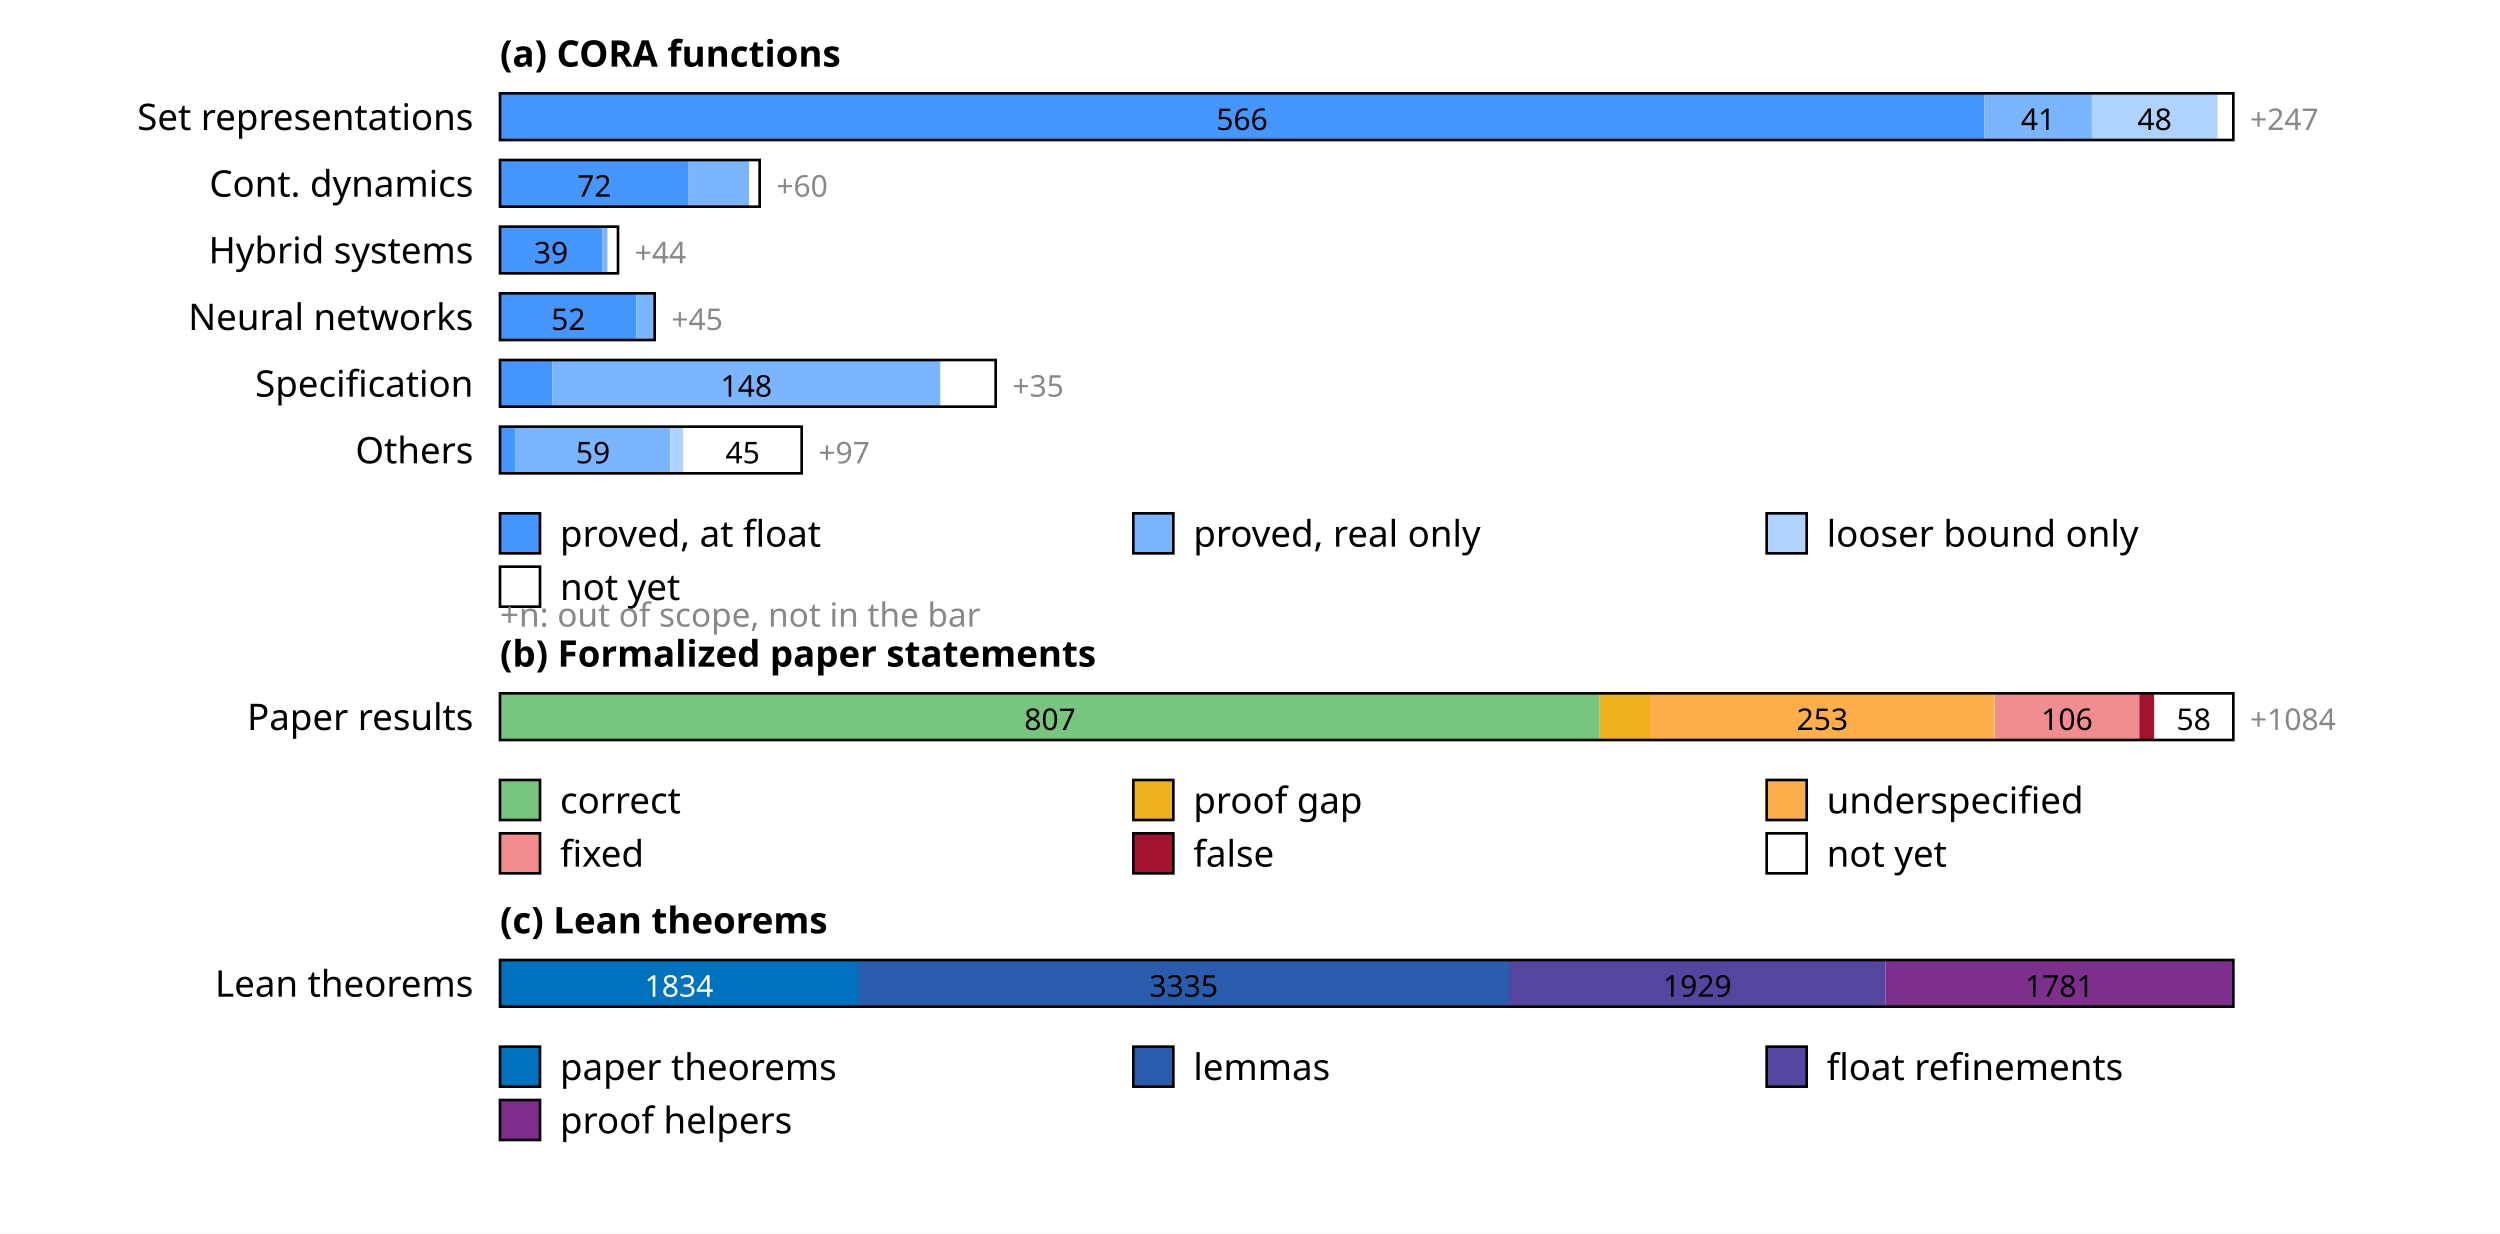
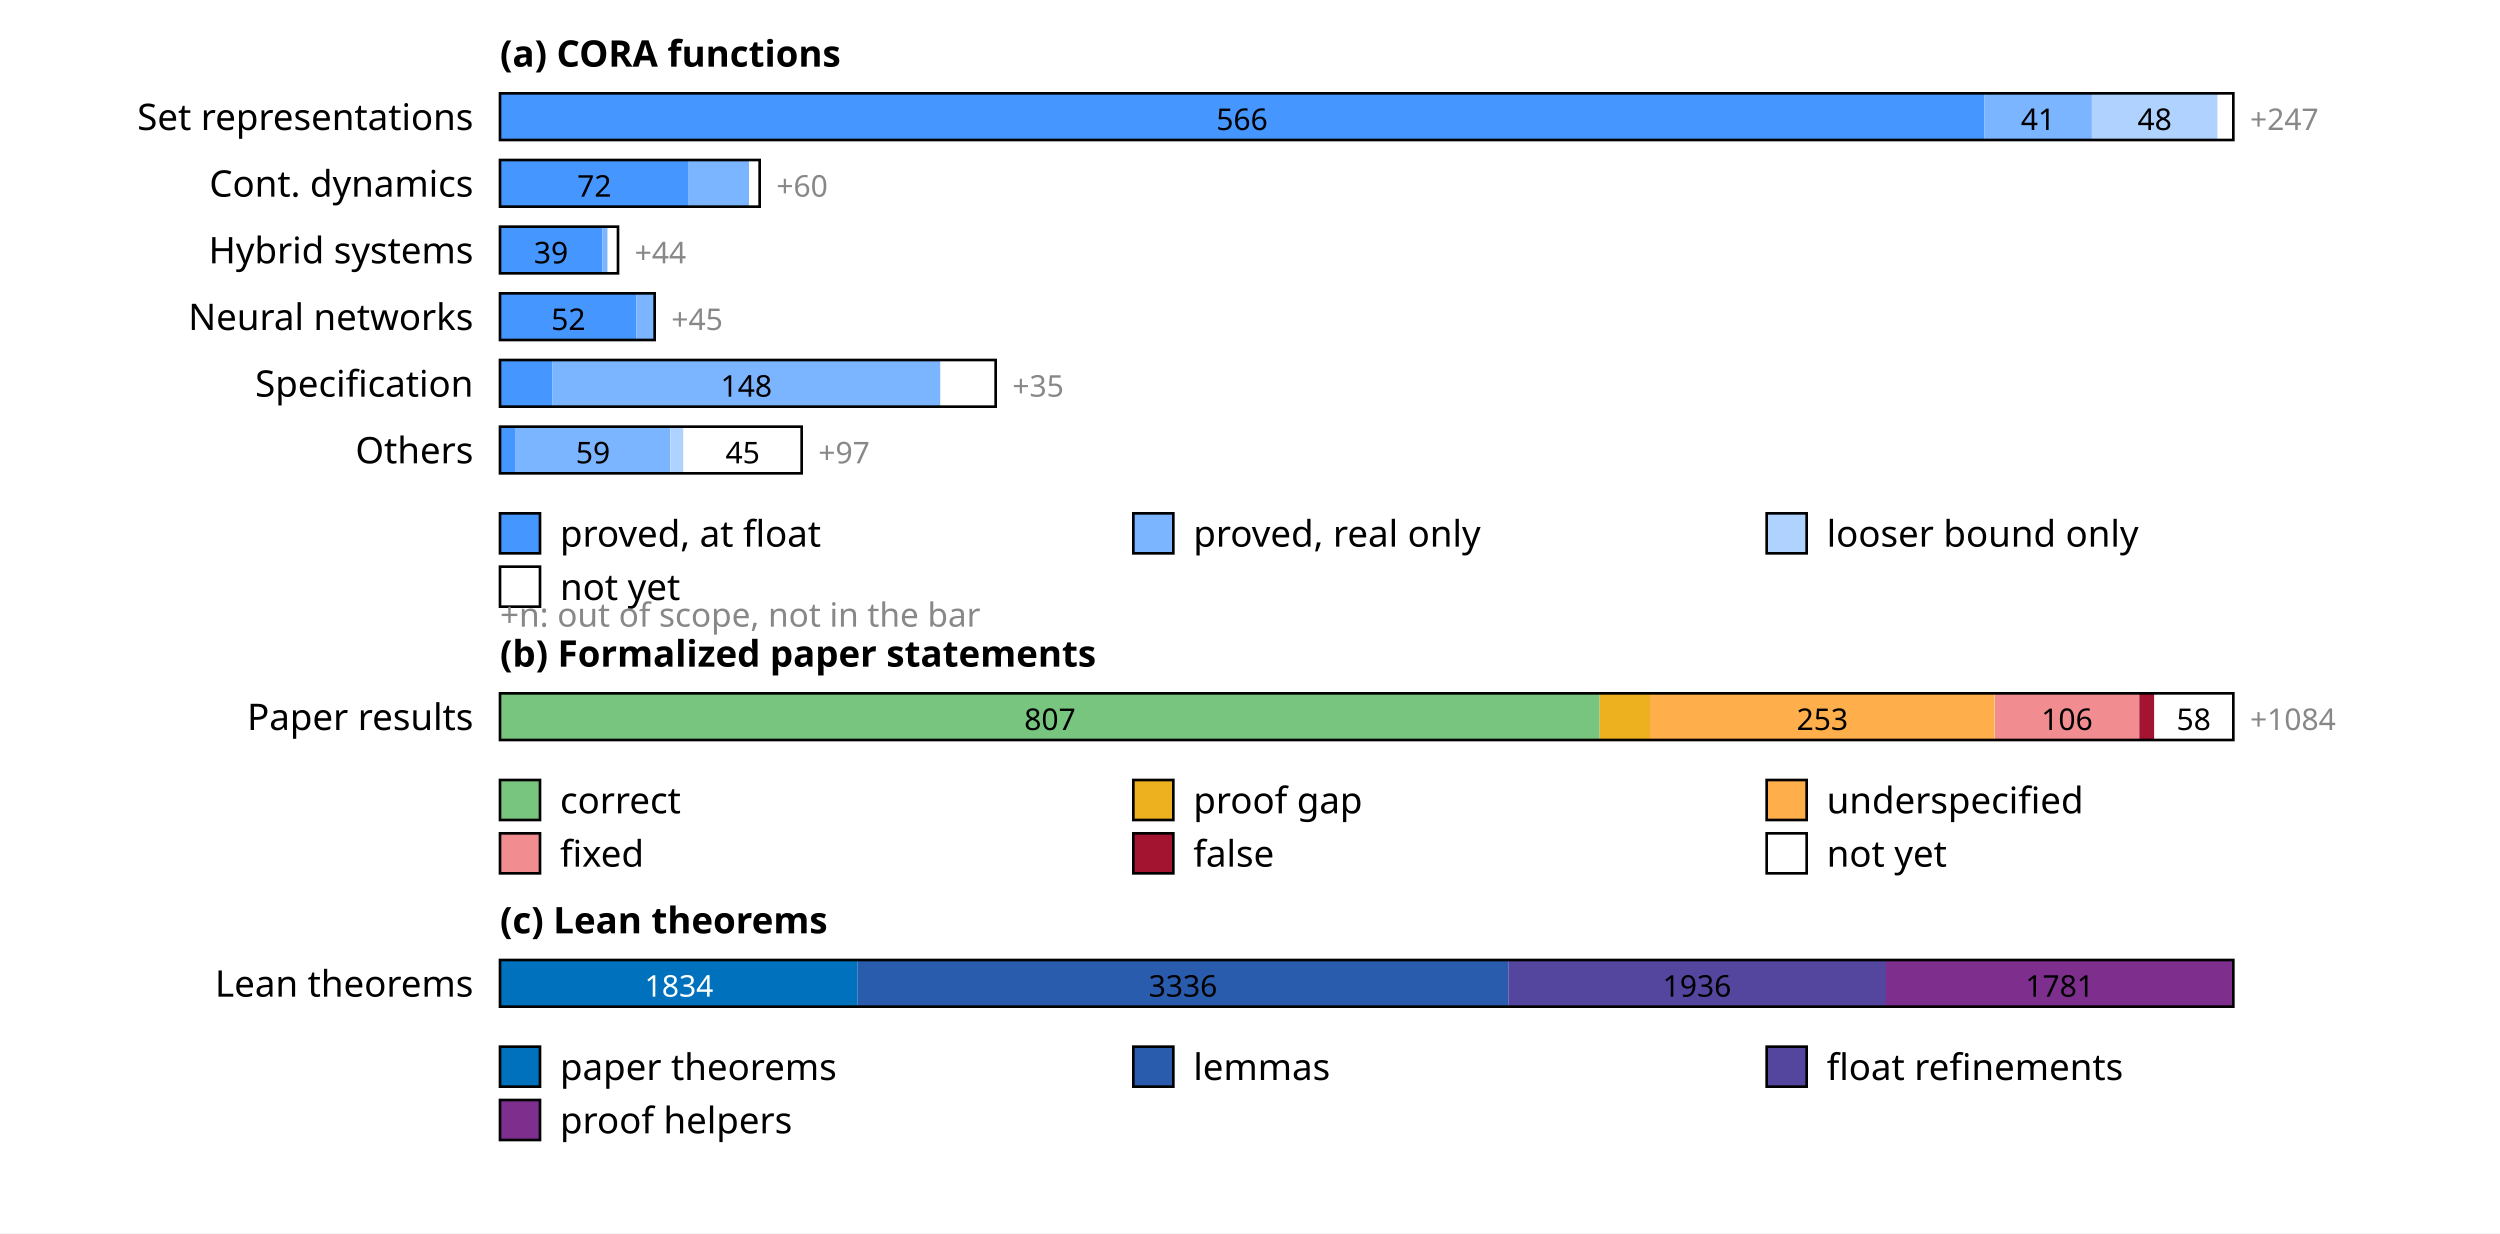
<svg xmlns="http://www.w3.org/2000/svg" width="750" height="370" font-family="sans-serif" font-size="11">
  <rect width="100%" height="100%" fill="white" />
  <text x="150" y="20" font-weight="bold">(a) CORA functions</text>
  <text x="142" y="39" text-anchor="end">Set representations</text>
  <rect x="150.0" y="28" width="445.3" height="14" fill="rgb(69,150,255)" />
  <text x="372.6" y="39" text-anchor="middle" font-size="9" fill="#000">566</text>
  <rect x="595.3" y="28" width="32.3" height="14" fill="rgb(123,180,255)" />
  <text x="611.4" y="39" text-anchor="middle" font-size="9" fill="#000">41</text>
  <rect x="627.5" y="28" width="37.8" height="14" fill="rgb(176,210,255)" />
  <text x="646.4" y="39" text-anchor="middle" font-size="9" fill="#000">48</text>
  <rect x="665.3" y="28" width="4.7" height="14" fill="rgb(255,255,255)" />
  <rect x="150" y="28" width="520.0" height="14" fill="none" stroke="#000" stroke-width="0.8" />
  <text x="675.0" y="39" font-size="9" fill="#888">+247</text>
  <text x="142" y="59" text-anchor="end">Cont. dynamics</text>
  <rect x="150.0" y="48" width="56.6" height="14" fill="rgb(69,150,255)" />
  <text x="178.3" y="59" text-anchor="middle" font-size="9" fill="#000">72</text>
  <rect x="206.6" y="48" width="18.1" height="14" fill="rgb(123,180,255)" />
  <rect x="224.7" y="48" width="3.1" height="14" fill="rgb(255,255,255)" />
  <rect x="150" y="48" width="77.9" height="14" fill="none" stroke="#000" stroke-width="0.8" />
  <text x="232.9" y="59" font-size="9" fill="#888">+60</text>
  <text x="142" y="79" text-anchor="end">Hybrid systems</text>
  <rect x="150.0" y="68" width="30.7" height="14" fill="rgb(69,150,255)" />
  <text x="165.3" y="79" text-anchor="middle" font-size="9" fill="#000">39</text>
  <rect x="180.7" y="68" width="1.6" height="14" fill="rgb(123,180,255)" />
  <rect x="182.3" y="68" width="3.1" height="14" fill="rgb(255,255,255)" />
  <rect x="150" y="68" width="35.4" height="14" fill="none" stroke="#000" stroke-width="0.8" />
  <text x="190.4" y="79" font-size="9" fill="#888">+44</text>
  <text x="142" y="99" text-anchor="end">Neural networks</text>
  <rect x="150.0" y="88" width="40.9" height="14" fill="rgb(69,150,255)" />
  <text x="170.5" y="99" text-anchor="middle" font-size="9" fill="#000">52</text>
  <rect x="190.9" y="88" width="5.5" height="14" fill="rgb(123,180,255)" />
  <rect x="150" y="88" width="46.4" height="14" fill="none" stroke="#000" stroke-width="0.8" />
  <text x="201.4" y="99" font-size="9" fill="#888">+45</text>
  <text x="142" y="119" text-anchor="end">Specification</text>
  <rect x="150.0" y="108" width="15.7" height="14" fill="rgb(69,150,255)" />
  <rect x="165.7" y="108" width="116.4" height="14" fill="rgb(123,180,255)" />
  <text x="223.9" y="119" text-anchor="middle" font-size="9" fill="#000">148</text>
  <rect x="282.2" y="108" width="16.5" height="14" fill="rgb(255,255,255)" />
  <rect x="150" y="108" width="148.7" height="14" fill="none" stroke="#000" stroke-width="0.8" />
  <text x="303.7" y="119" font-size="9" fill="#888">+35</text>
  <text x="142" y="139" text-anchor="end">Others</text>
  <rect x="150.0" y="128" width="4.7" height="14" fill="rgb(69,150,255)" />
  <rect x="154.7" y="128" width="46.4" height="14" fill="rgb(123,180,255)" />
  <text x="177.9" y="139" text-anchor="middle" font-size="9" fill="#000">59</text>
  <rect x="201.1" y="128" width="3.9" height="14" fill="rgb(176,210,255)" />
  <rect x="205.1" y="128" width="35.4" height="14" fill="rgb(255,255,255)" />
  <text x="222.8" y="139" text-anchor="middle" font-size="9" fill="#000">45</text>
  <rect x="150" y="128" width="90.5" height="14" fill="none" stroke="#000" stroke-width="0.8" />
  <text x="245.5" y="139" font-size="9" fill="#888">+97</text>
  <rect x="150" y="154" width="12" height="12" fill="rgb(69,150,255)" stroke="#000" stroke-width="0.8" />
  <text x="168" y="164">proved, at float</text>
  <rect x="340" y="154" width="12" height="12" fill="rgb(123,180,255)" stroke="#000" stroke-width="0.8" />
  <text x="358" y="164">proved, real only</text>
  <rect x="530" y="154" width="12" height="12" fill="rgb(176,210,255)" stroke="#000" stroke-width="0.8" />
  <text x="548" y="164">looser bound only</text>
  <rect x="150" y="170" width="12" height="12" fill="rgb(255,255,255)" stroke="#000" stroke-width="0.8" />
  <text x="168" y="180">not yet</text>
  <text x="150" y="188" font-size="10" fill="#888">+n: out of scope, not in the bar</text>
  <text x="150" y="200" font-weight="bold">(b) Formalized paper statements</text>
  <text x="142" y="219" text-anchor="end">Paper results</text>
  <rect x="150.0" y="208" width="329.9" height="14" fill="rgb(120,197,127)" />
  <text x="315.0" y="219" text-anchor="middle" font-size="9" fill="#000">807</text>
  <rect x="479.9" y="208" width="15.1" height="14" fill="rgb(237,177,32)" />
  <rect x="495.0" y="208" width="103.4" height="14" fill="rgb(255,174,76)" />
  <text x="546.7" y="219" text-anchor="middle" font-size="9" fill="#000">253</text>
  <rect x="598.5" y="208" width="43.3" height="14" fill="rgb(241,141,145)" />
  <text x="620.1" y="219" text-anchor="middle" font-size="9" fill="#000">106</text>
  <rect x="641.8" y="208" width="4.5" height="14" fill="rgb(162,20,47)" />
  <rect x="646.3" y="208" width="23.7" height="14" fill="rgb(255,255,255)" />
  <text x="658.1" y="219" text-anchor="middle" font-size="9" fill="#000">58</text>
  <rect x="150" y="208" width="520.0" height="14" fill="none" stroke="#000" stroke-width="0.8" />
  <text x="675.0" y="219" font-size="9" fill="#888">+1084</text>
  <rect x="150" y="234" width="12" height="12" fill="rgb(120,197,127)" stroke="#000" stroke-width="0.8" />
  <text x="168" y="244">correct</text>
  <rect x="340" y="234" width="12" height="12" fill="rgb(237,177,32)" stroke="#000" stroke-width="0.8" />
  <text x="358" y="244">proof gap</text>
  <rect x="530" y="234" width="12" height="12" fill="rgb(255,174,76)" stroke="#000" stroke-width="0.8" />
  <text x="548" y="244">underspecified</text>
  <rect x="150" y="250" width="12" height="12" fill="rgb(241,141,145)" stroke="#000" stroke-width="0.8" />
  <text x="168" y="260">fixed</text>
  <rect x="340" y="250" width="12" height="12" fill="rgb(162,20,47)" stroke="#000" stroke-width="0.8" />
  <text x="358" y="260">false</text>
  <rect x="530" y="250" width="12" height="12" fill="rgb(255,255,255)" stroke="#000" stroke-width="0.8" />
  <text x="548" y="260">not yet</text>
  <text x="150" y="280" font-weight="bold">(c) Lean theorems</text>
  <text x="142" y="299" text-anchor="end">Lean theorems</text>
-   <rect x="150.0" y="288" width="107.4" height="14" fill="rgb(0,114,189)" />
+   <rect x="150.0" y="288" width="107.3" height="14" fill="rgb(0,114,189)" />
  <text x="203.7" y="299" text-anchor="middle" font-size="9" fill="#fff">1834</text>
-   <rect x="257.4" y="288" width="195.3" height="14" fill="rgb(42,92,173)" />
-   <text x="355.1" y="299" text-anchor="middle" font-size="9" fill="#000">3335</text>
-   <rect x="452.7" y="288" width="113.0" height="14" fill="rgb(84,69,158)" />
-   <text x="509.2" y="299" text-anchor="middle" font-size="9" fill="#000">1929</text>
-   <rect x="565.7" y="288" width="104.3" height="14" fill="rgb(126,47,142)" />
-   <text x="617.8" y="299" text-anchor="middle" font-size="9" fill="#000">1781</text>
+   <rect x="257.3" y="288" width="195.2" height="14" fill="rgb(42,92,173)" />
+   <text x="354.9" y="299" text-anchor="middle" font-size="9" fill="#000">3336</text>
+   <rect x="452.5" y="288" width="113.3" height="14" fill="rgb(84,69,158)" />
+   <text x="509.1" y="299" text-anchor="middle" font-size="9" fill="#000">1936</text>
+   <rect x="565.8" y="288" width="104.2" height="14" fill="rgb(126,47,142)" />
+   <text x="617.9" y="299" text-anchor="middle" font-size="9" fill="#000">1781</text>
  <rect x="150" y="288" width="520.0" height="14" fill="none" stroke="#000" stroke-width="0.8" />
  <rect x="150" y="314" width="12" height="12" fill="rgb(0,114,189)" stroke="#000" stroke-width="0.8" />
  <text x="168" y="324">paper theorems</text>
  <rect x="340" y="314" width="12" height="12" fill="rgb(42,92,173)" stroke="#000" stroke-width="0.8" />
  <text x="358" y="324">lemmas</text>
  <rect x="530" y="314" width="12" height="12" fill="rgb(84,69,158)" stroke="#000" stroke-width="0.8" />
  <text x="548" y="324">float refinements</text>
  <rect x="150" y="330" width="12" height="12" fill="rgb(126,47,142)" stroke="#000" stroke-width="0.8" />
  <text x="168" y="340">proof helpers</text>
</svg>
